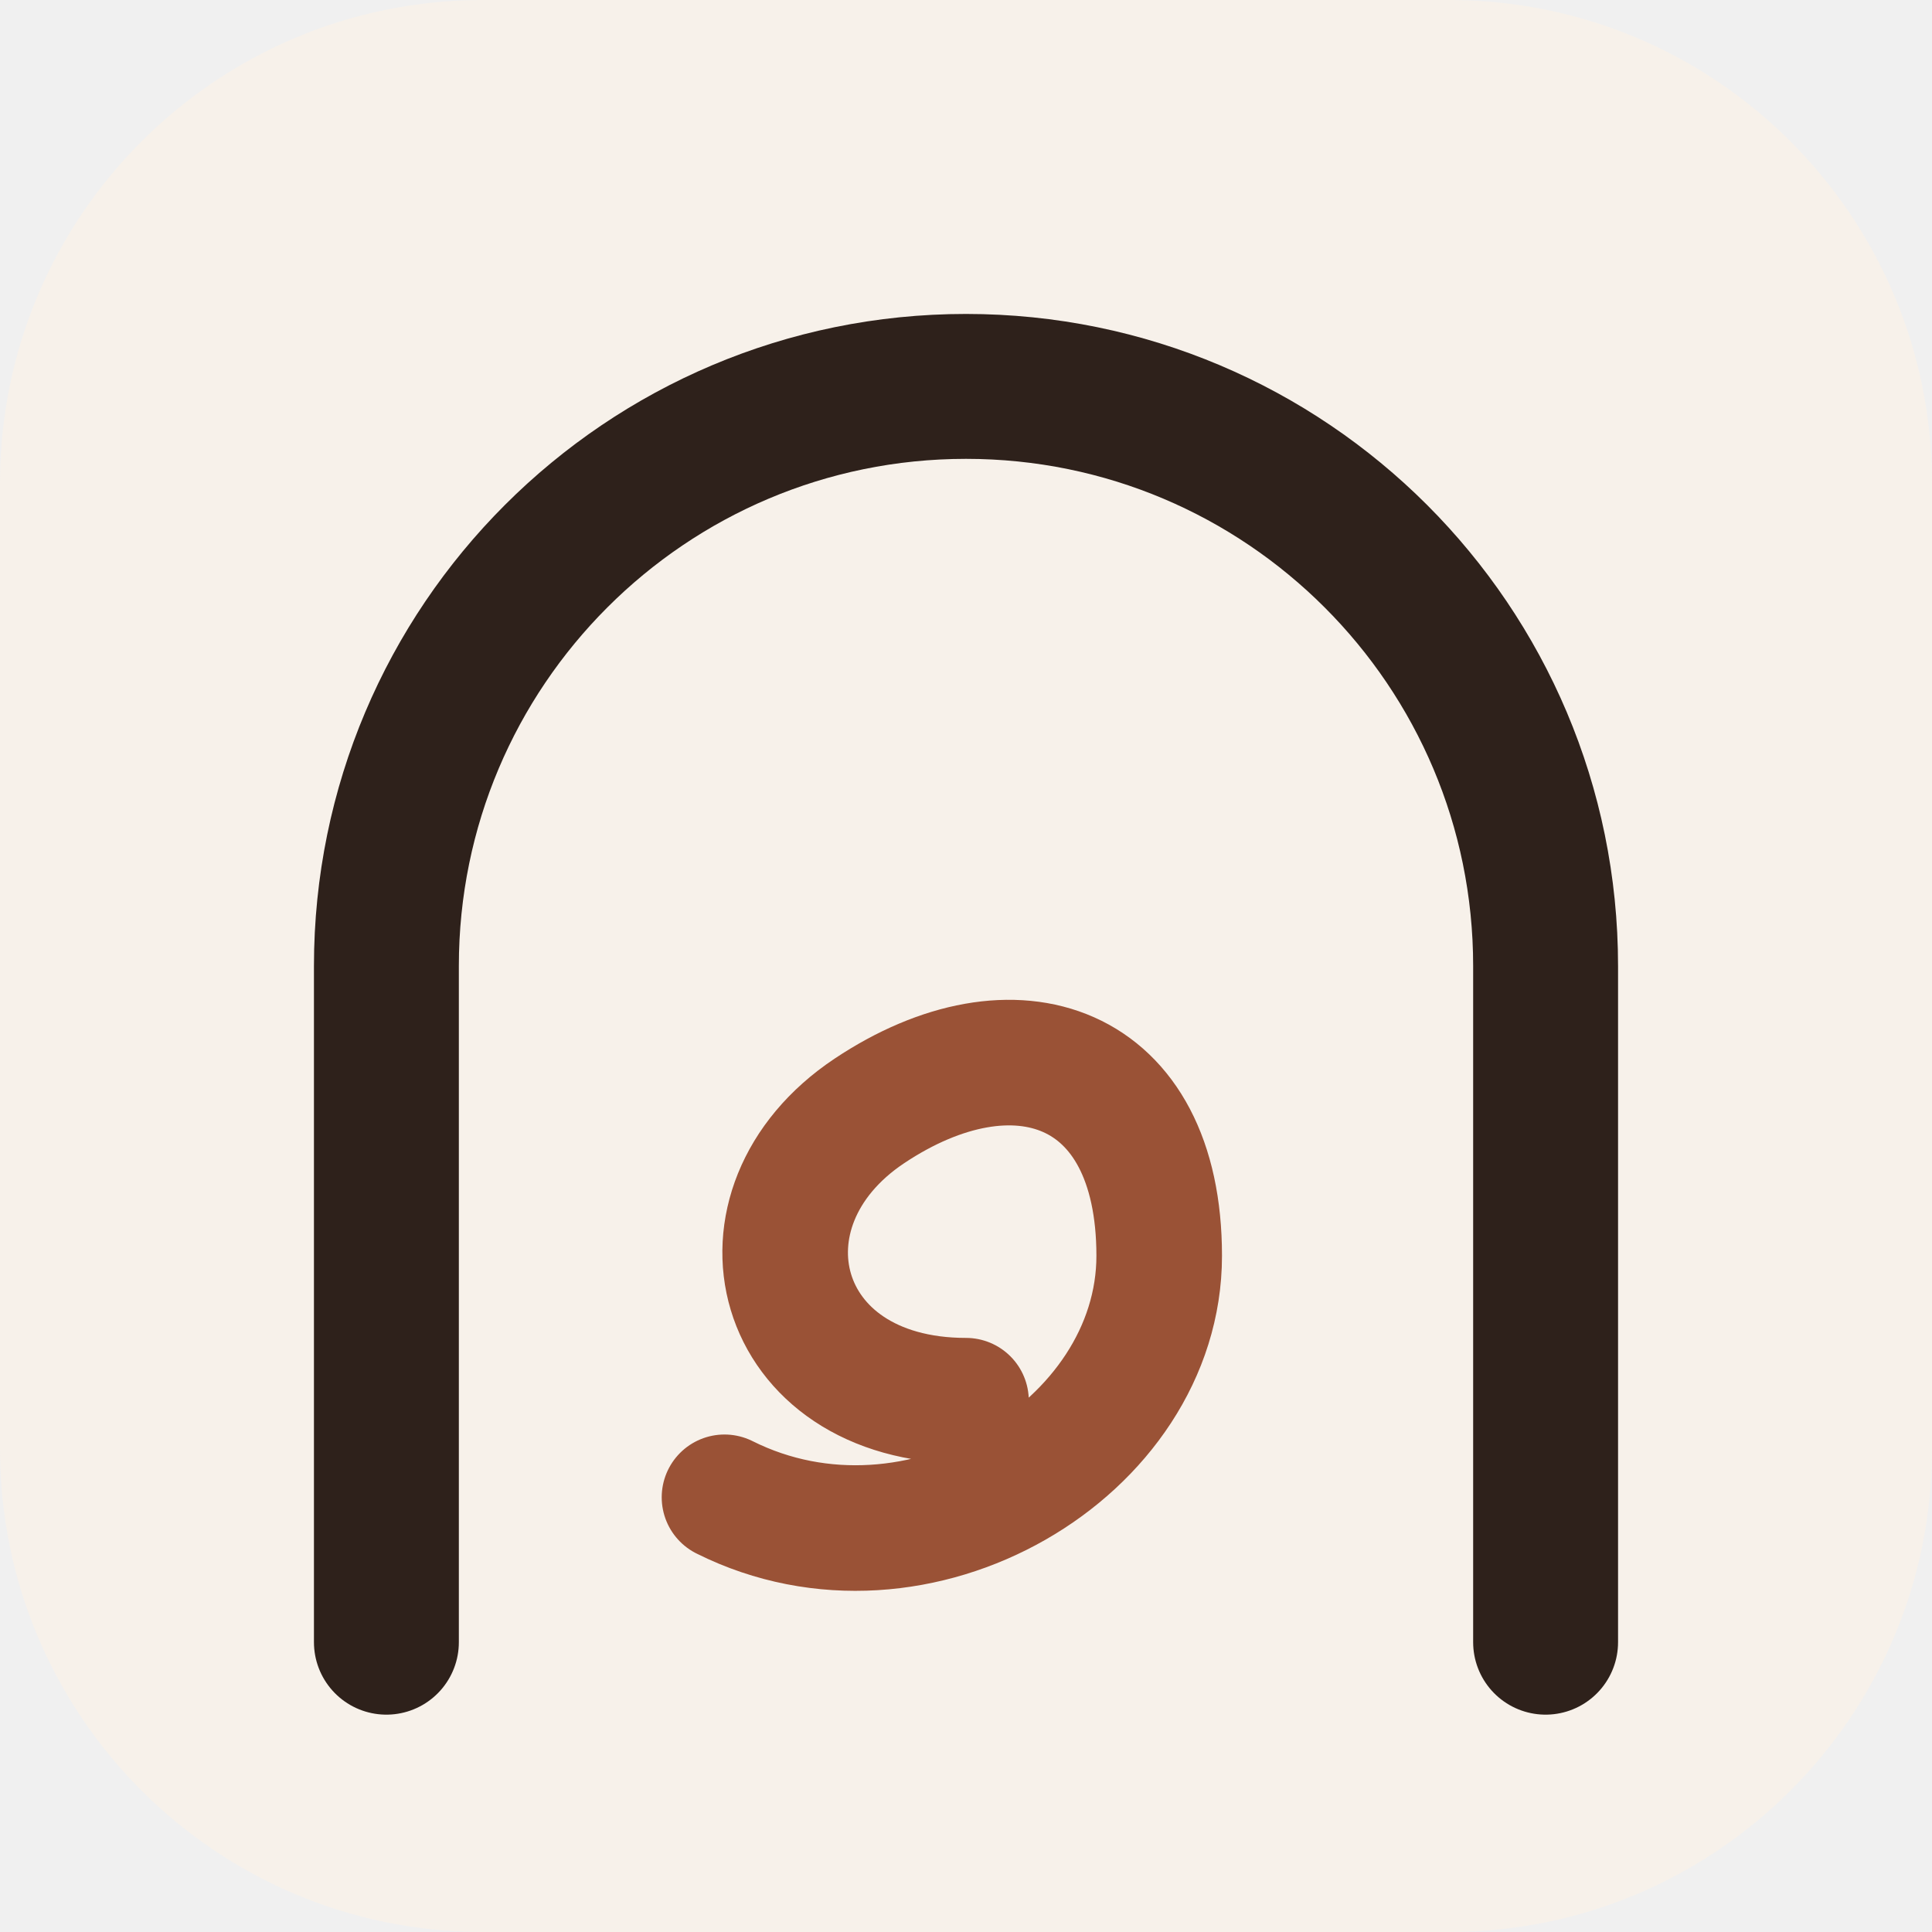
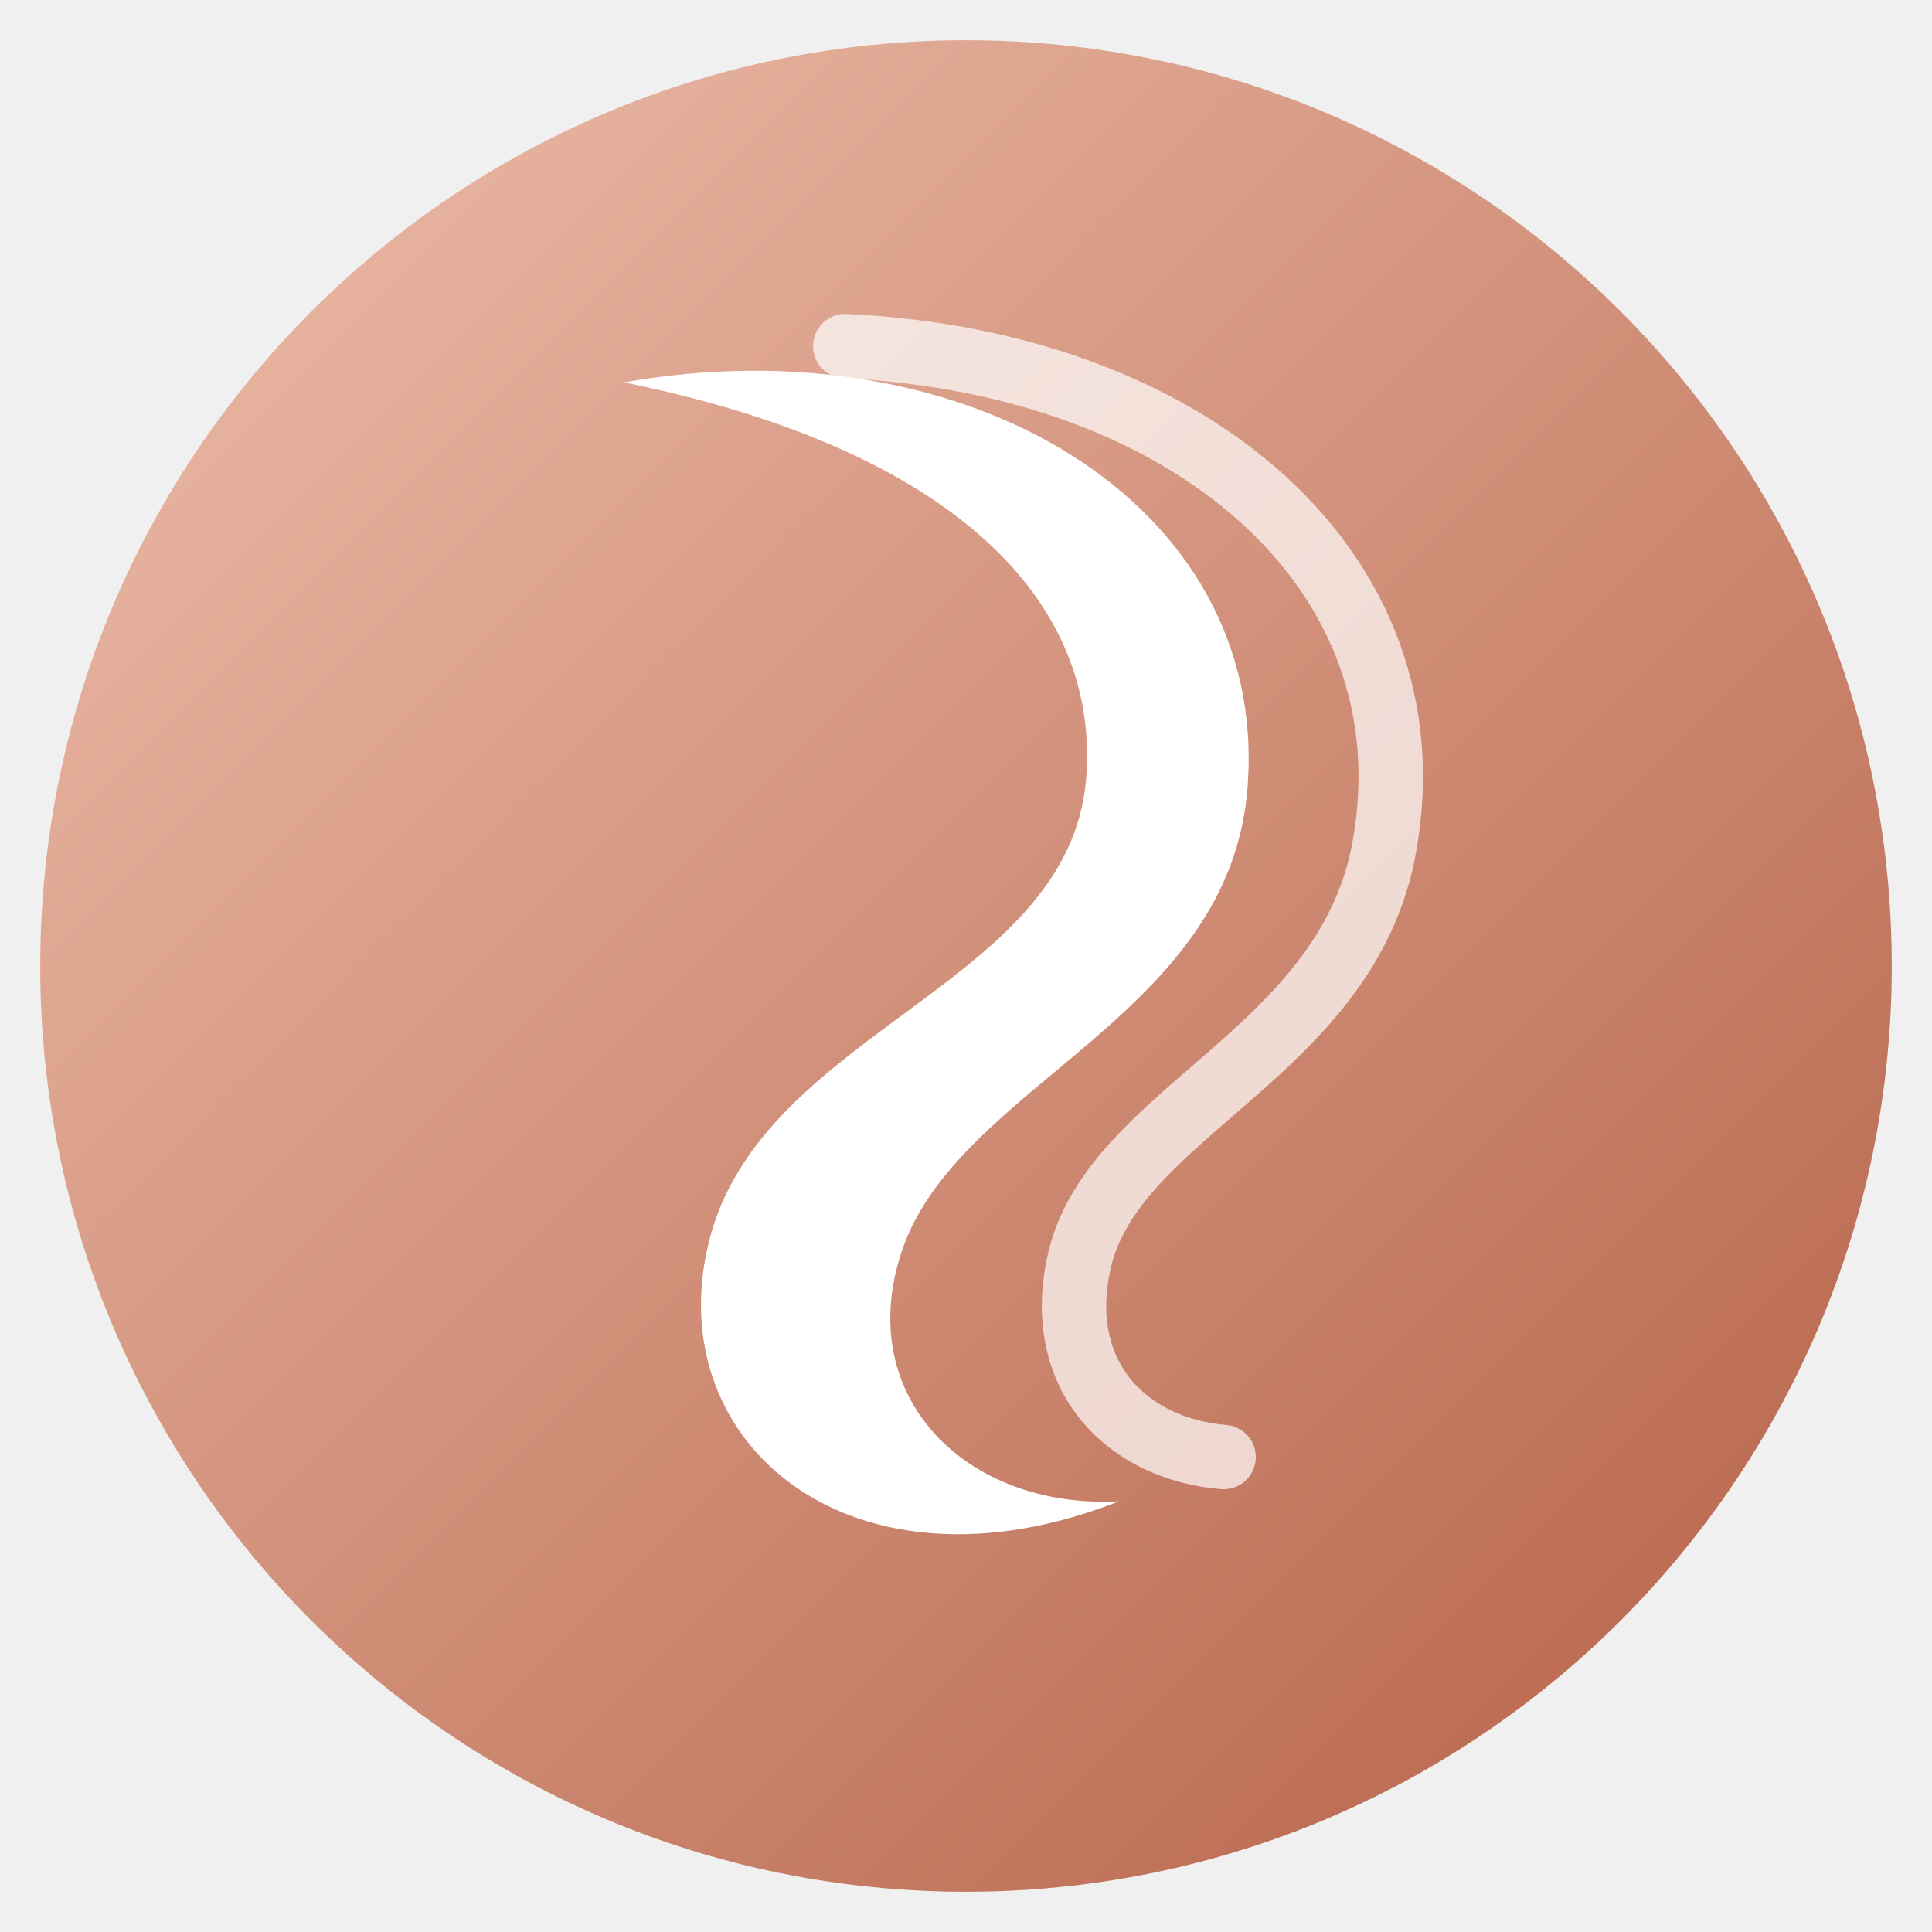
- <svg xmlns="http://www.w3.org/2000/svg" viewBox="0 0 40 40">
-   <rect width="40" height="40" rx="10" fill="#f7f1ea" />
-   <path d="M8 34V20a12 12 0 0 1 24 0v14" fill="none" stroke="#2e211b" stroke-width="3" stroke-linecap="round" />
-   <path d="M20 29c-4 0-5-4-2-6s6-1 6 3-5 7-9 5" fill="none" stroke="#9a5236" stroke-width="2.6" stroke-linecap="round" />
+ <svg xmlns="http://www.w3.org/2000/svg" viewBox="0 0 48 48">
+   <defs>
+     <linearGradient id="ccg" x1="0" y1="0" x2="1" y2="1">
+       <stop offset="0" stop-color="#eec0ad" />
+       <stop offset="1" stop-color="#b45f45" />
+     </linearGradient>
+   </defs>
+   <circle cx="24" cy="24" r="23" fill="url(#ccg)" />
+   <path d="M15.5 9.5C24 8 31.5 12.5 31 19.5c-.4 5.8-7.2 7.4-8.6 11.6-1.2 3.6 1.6 6.4 5.4 6.2-6.6 2.6-11.4-1.4-10.2-6.4 1.3-5.4 9.2-6.4 9.4-11.8.2-4.4-3.6-8-11.5-9.6z" fill="#fff" />
+   <path d="M21 8.6c8.6.4 14.6 5.6 13.4 12.4-.9 5.2-6.8 6.6-7.6 10.4-.6 2.8 1.2 4.6 3.6 4.8" fill="none" stroke="#fff" stroke-opacity=".7" stroke-width="1.6" stroke-linecap="round" />
</svg>
